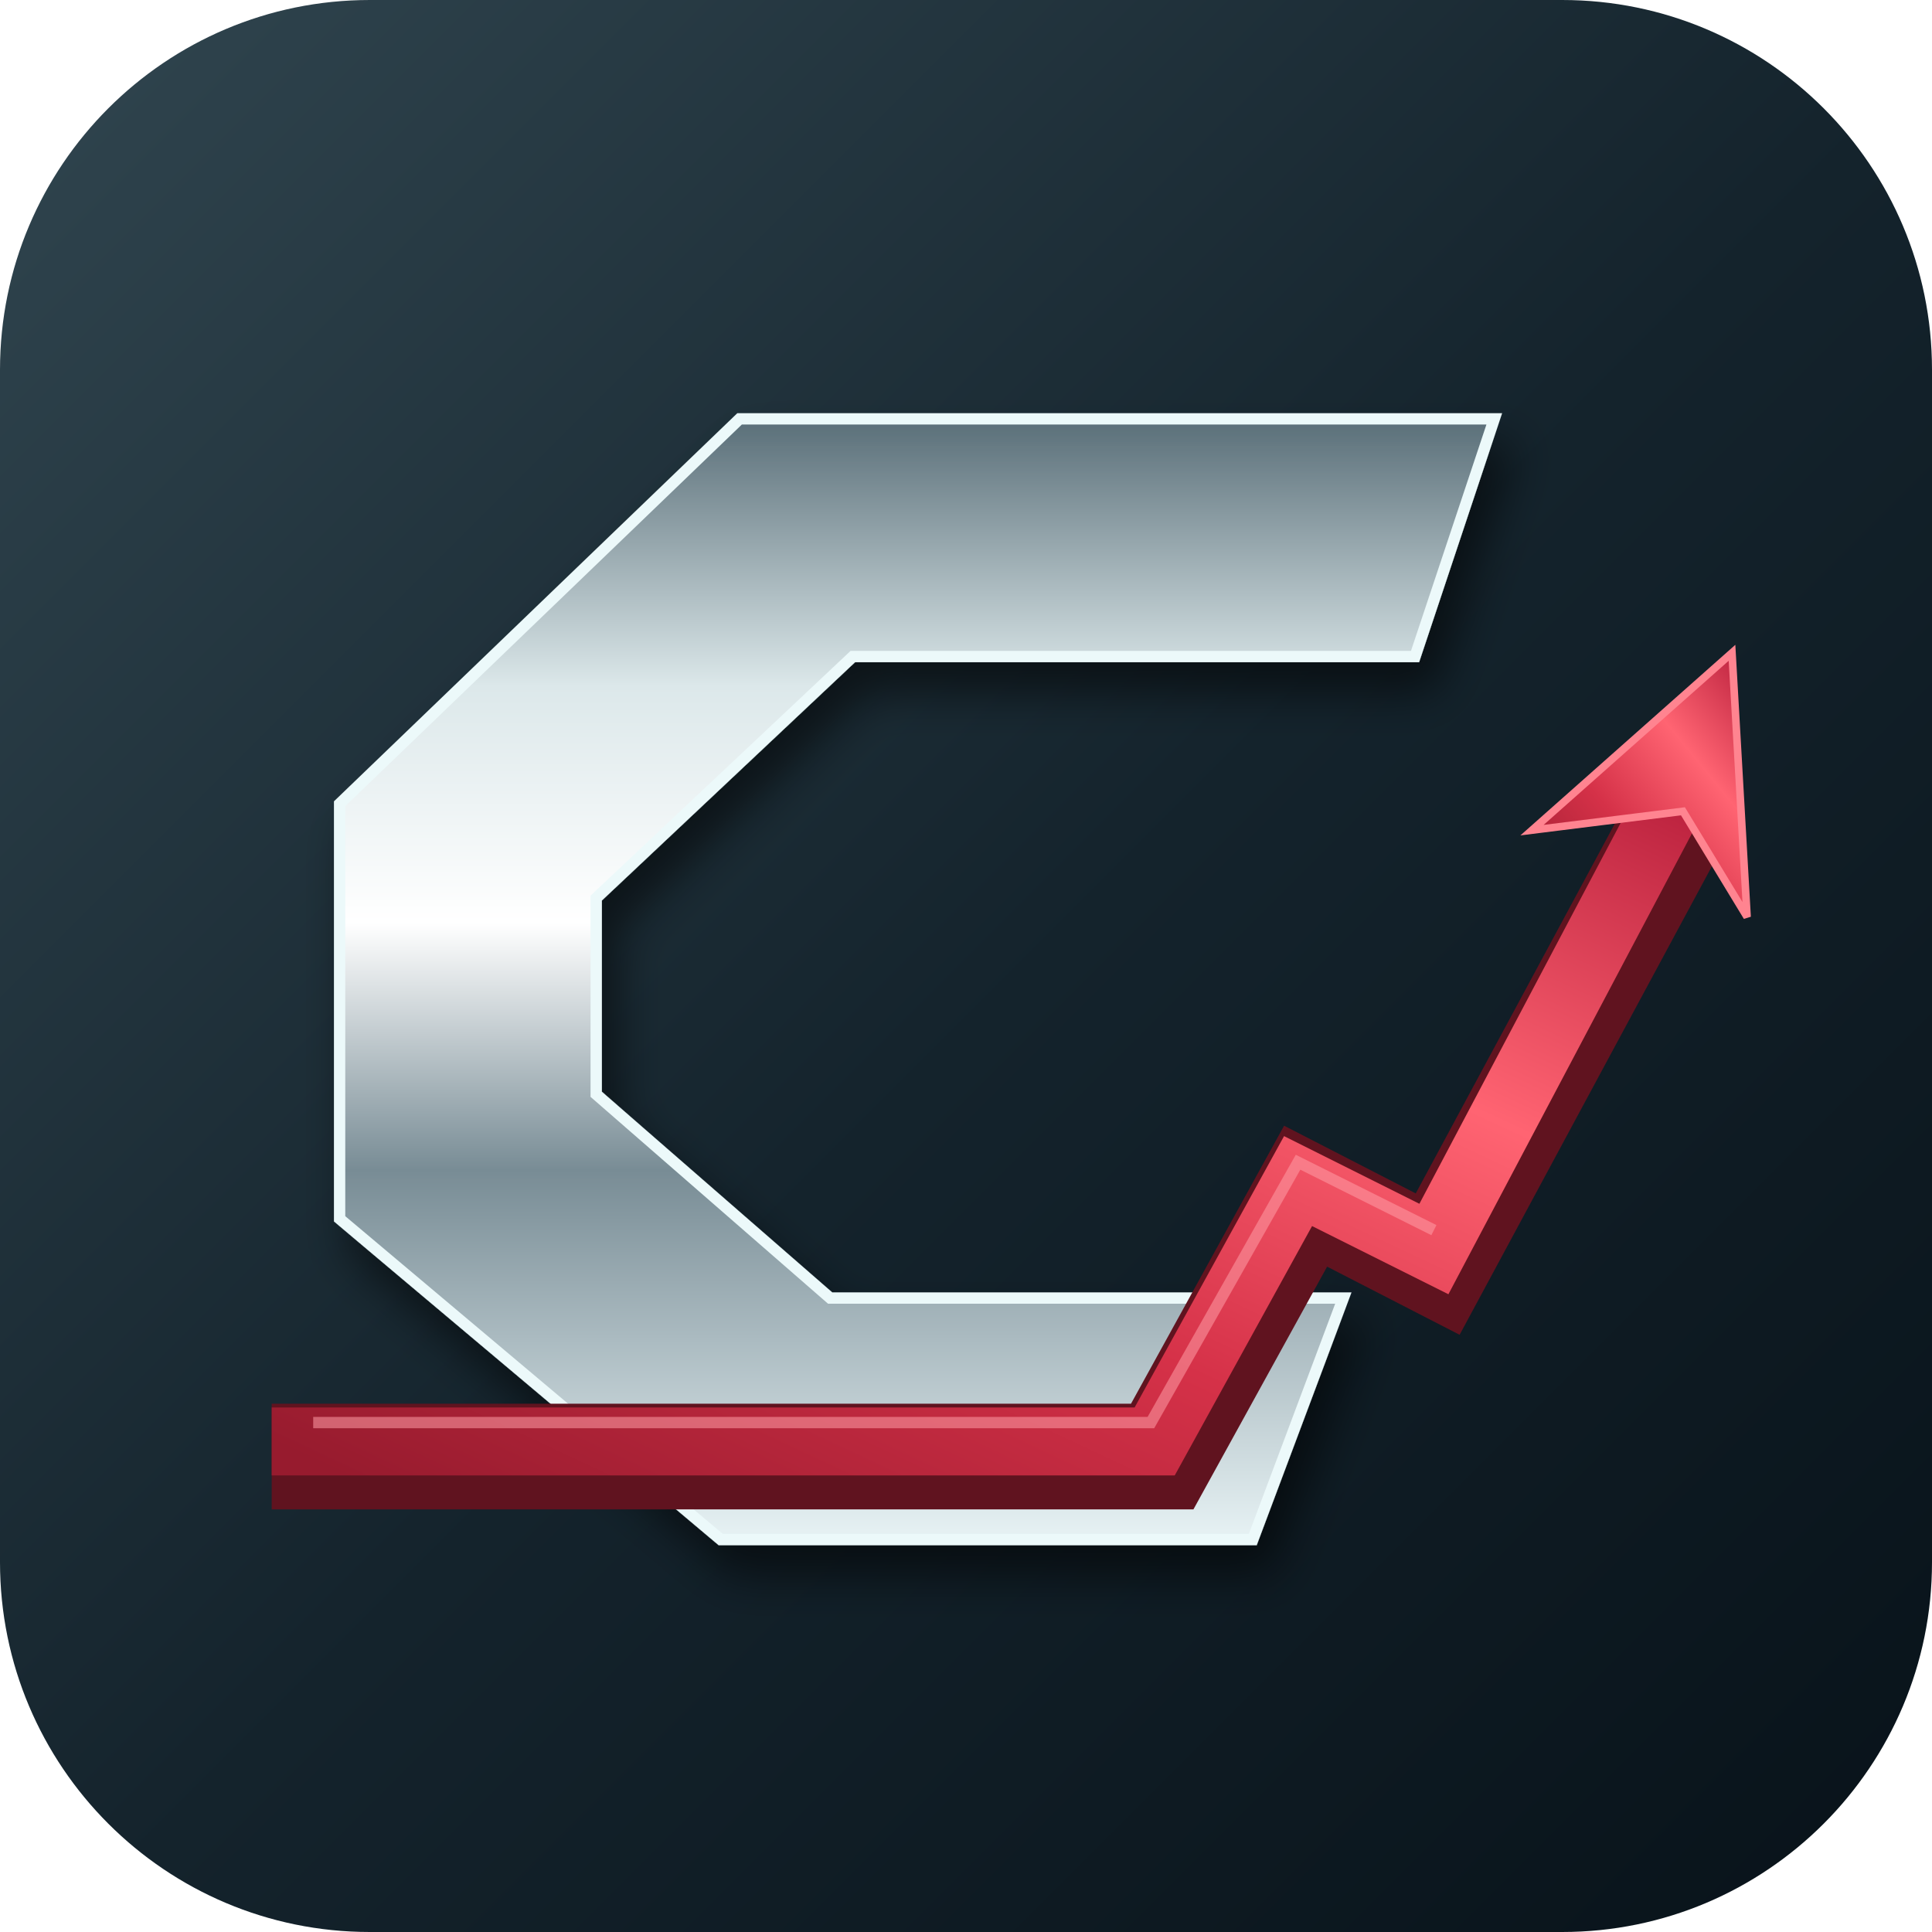
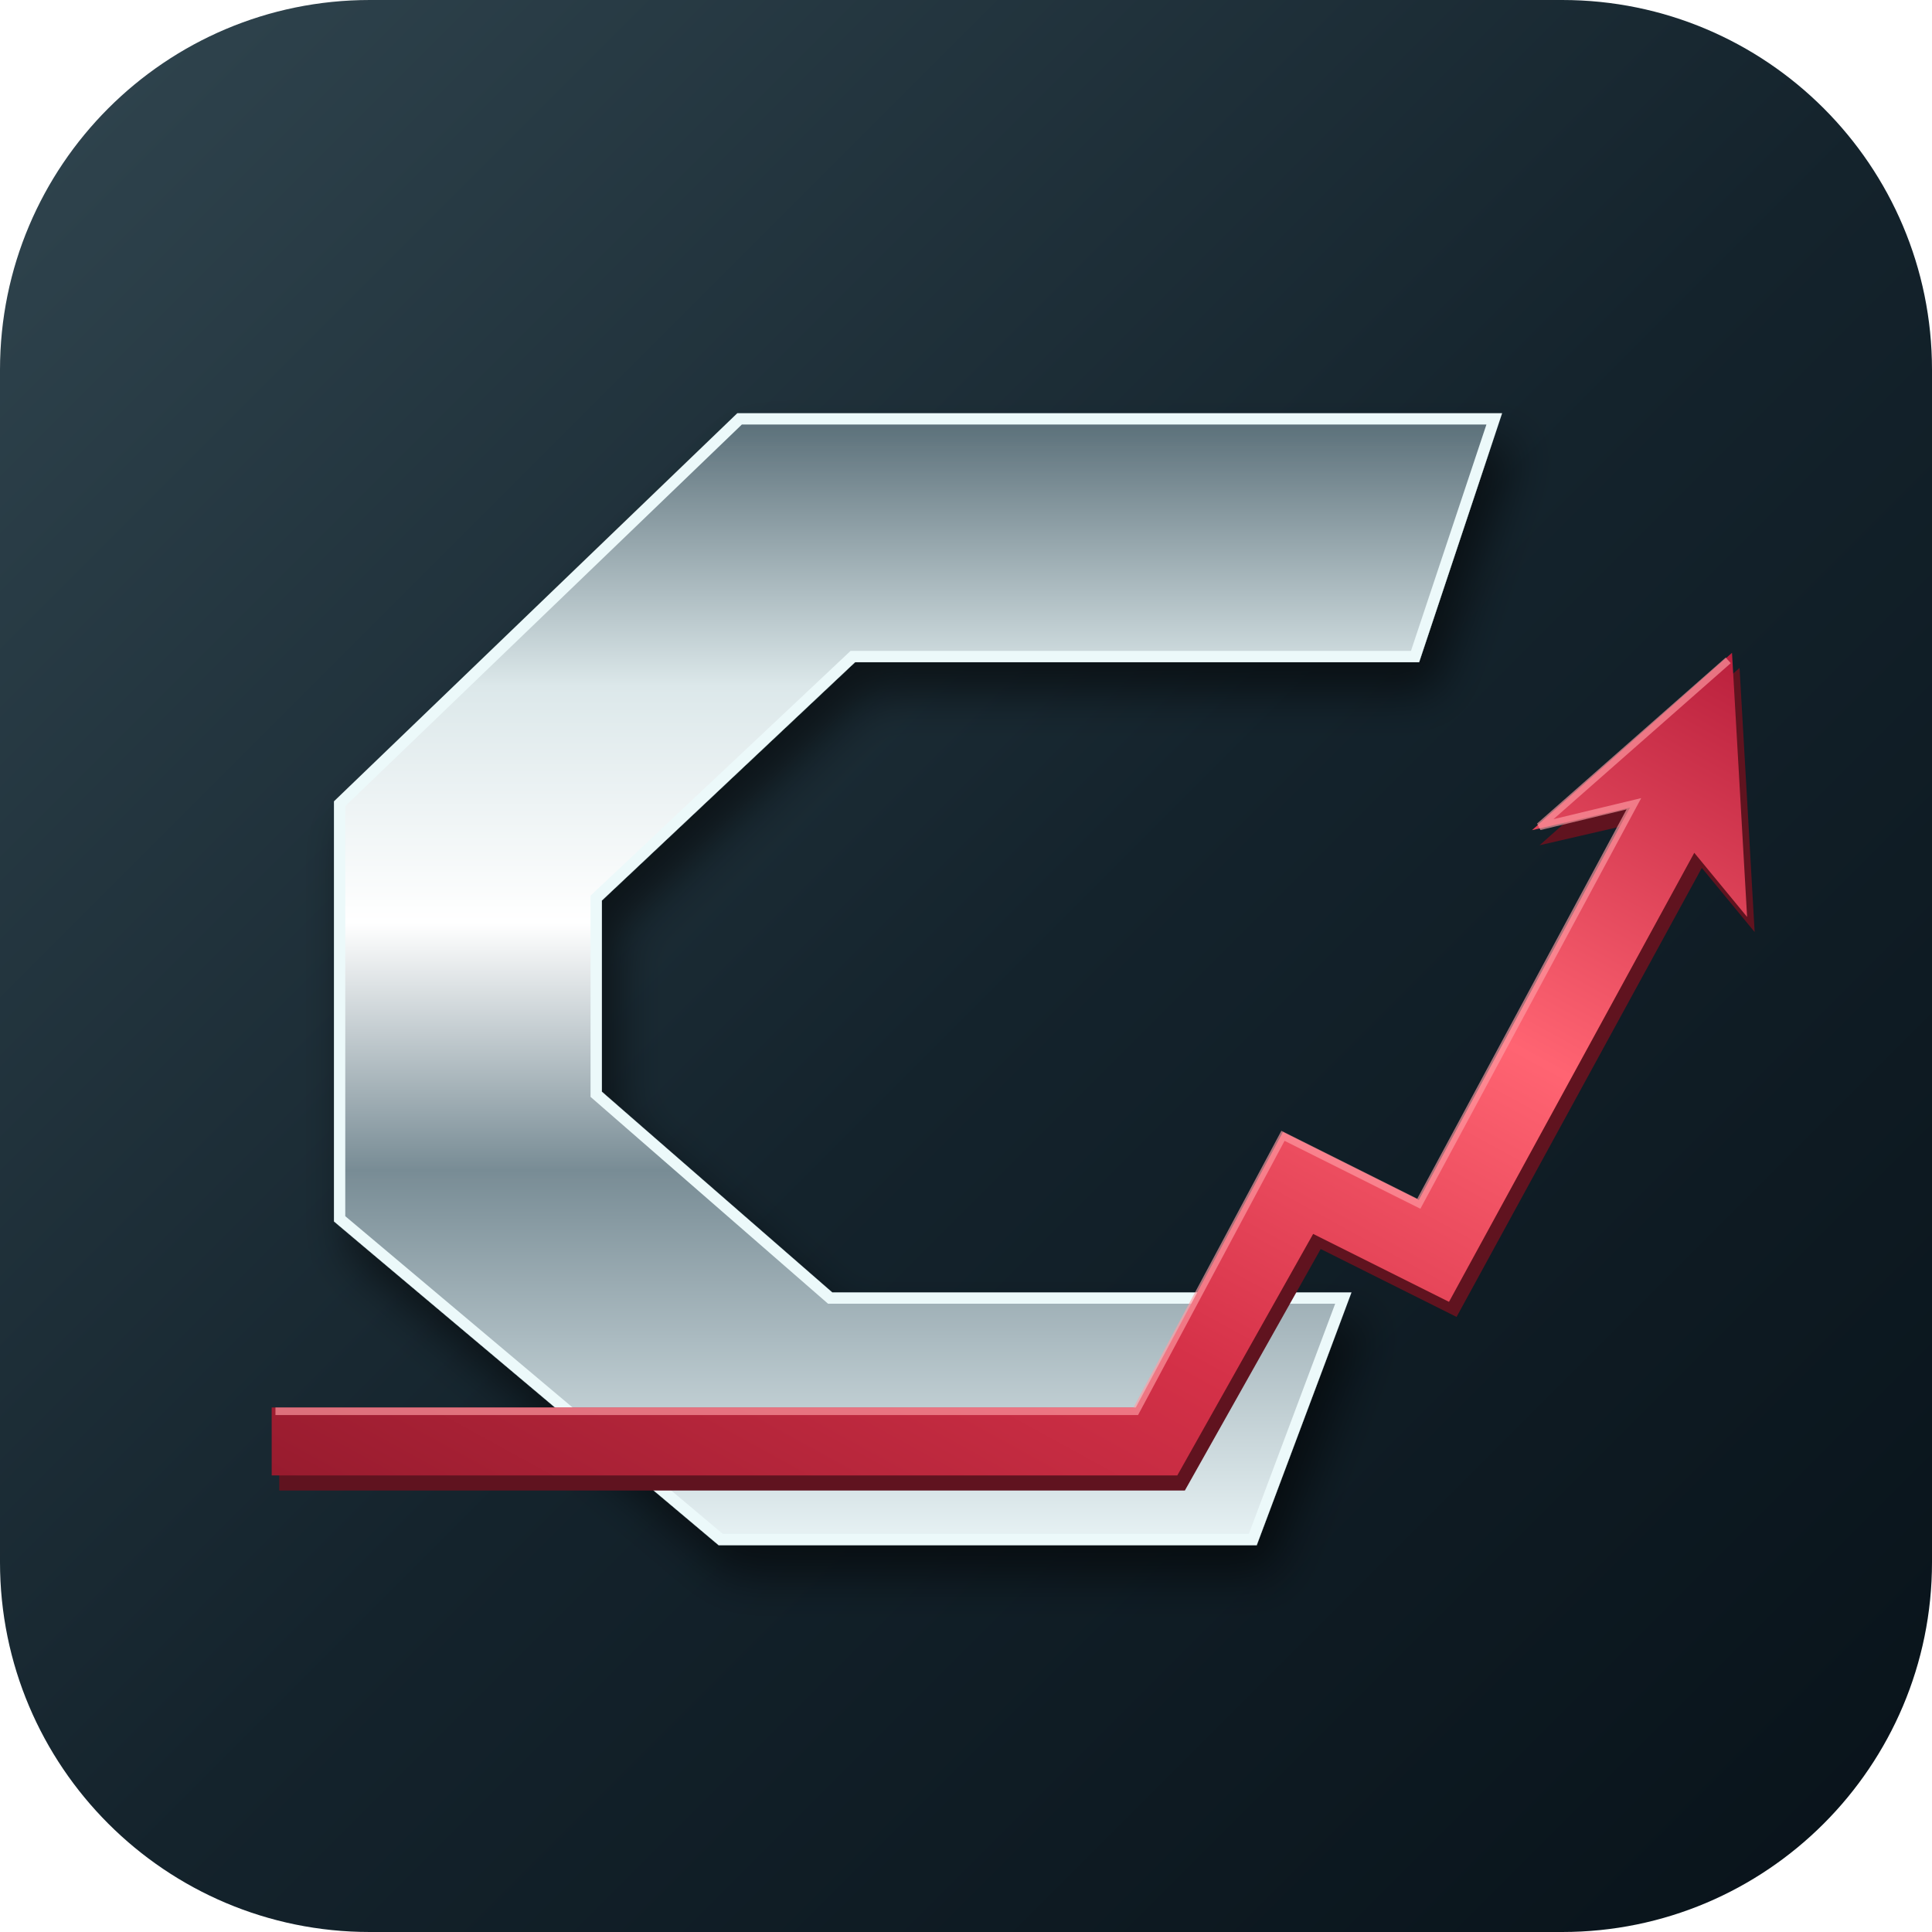
<svg xmlns="http://www.w3.org/2000/svg" viewBox="0 0 512 512" role="img" aria-labelledby="title">
  <defs>
    <linearGradient id="bg" x1="0" y1="0" x2="1" y2="1">
      <stop stop-color="#314650" />
      <stop offset=".52" stop-color="#14232c" />
      <stop offset="1" stop-color="#081219" />
    </linearGradient>
    <linearGradient id="steel" x1="0" y1="0" x2="0" y2="1">
      <stop stop-color="#586d77" />
      <stop offset=".24" stop-color="#dce8ea" />
      <stop offset=".45" stop-color="#fff" />
      <stop offset=".67" stop-color="#788c95" />
      <stop offset="1" stop-color="#e8f3f5" />
    </linearGradient>
    <linearGradient id="red" x1="0" y1="1" x2="1" y2="0">
      <stop stop-color="#971b2e" />
      <stop offset=".38" stop-color="#d53148" />
      <stop offset=".68" stop-color="#ff6472" />
      <stop offset="1" stop-color="#b91f3c" />
    </linearGradient>
    <filter id="shadow">
      <feDropShadow dx="4" dy="8" stdDeviation="6" flood-opacity=".55" />
    </filter>
  </defs>
  <rect width="512" height="512" rx="98" fill="url(#bg)" />
  <path d="M396 111H196L90 213V323L191 408H332L356 344H220L158 290V238L226 174H375Z" fill="url(#steel)" stroke="#ecf9fa" stroke-width="3" filter="url(#shadow)" />
-   <path d="M72 386H308L346 317L381 335L444 218" fill="none" stroke="#60131f" stroke-width="28" stroke-linejoin="miter" />
-   <path d="M72 382H306L344 313L380 331L445 208" fill="none" stroke="url(#red)" stroke-width="18" stroke-linejoin="miter" />
-   <path d="M406 220L459 173L463 243L446 215Z" fill="url(#red)" stroke="#ff8490" stroke-width="2" />
-   <path d="M83 377H305L344 308L380 326" fill="none" stroke="#ff9ca5" stroke-width="3" opacity=".55" />
+   <path d="M72 373H301L340 300L376 318L432 214L406 220L459 173L463 243L449 226L384 345L348 327L312 391H72Z" fill="#60131f" transform="translate(2 4)" />
+   <path d="M72 373H301L340 300L376 318L432 214L406 220L459 173L463 243L449 226L384 345L348 327L312 391H72Z" fill="url(#red)" />
+   <path d="M73 374H301L340 301L376 319L433 213L408 219L458 175" fill="none" stroke="#ff9ca5" stroke-width="2" opacity=".65" />
</svg>
